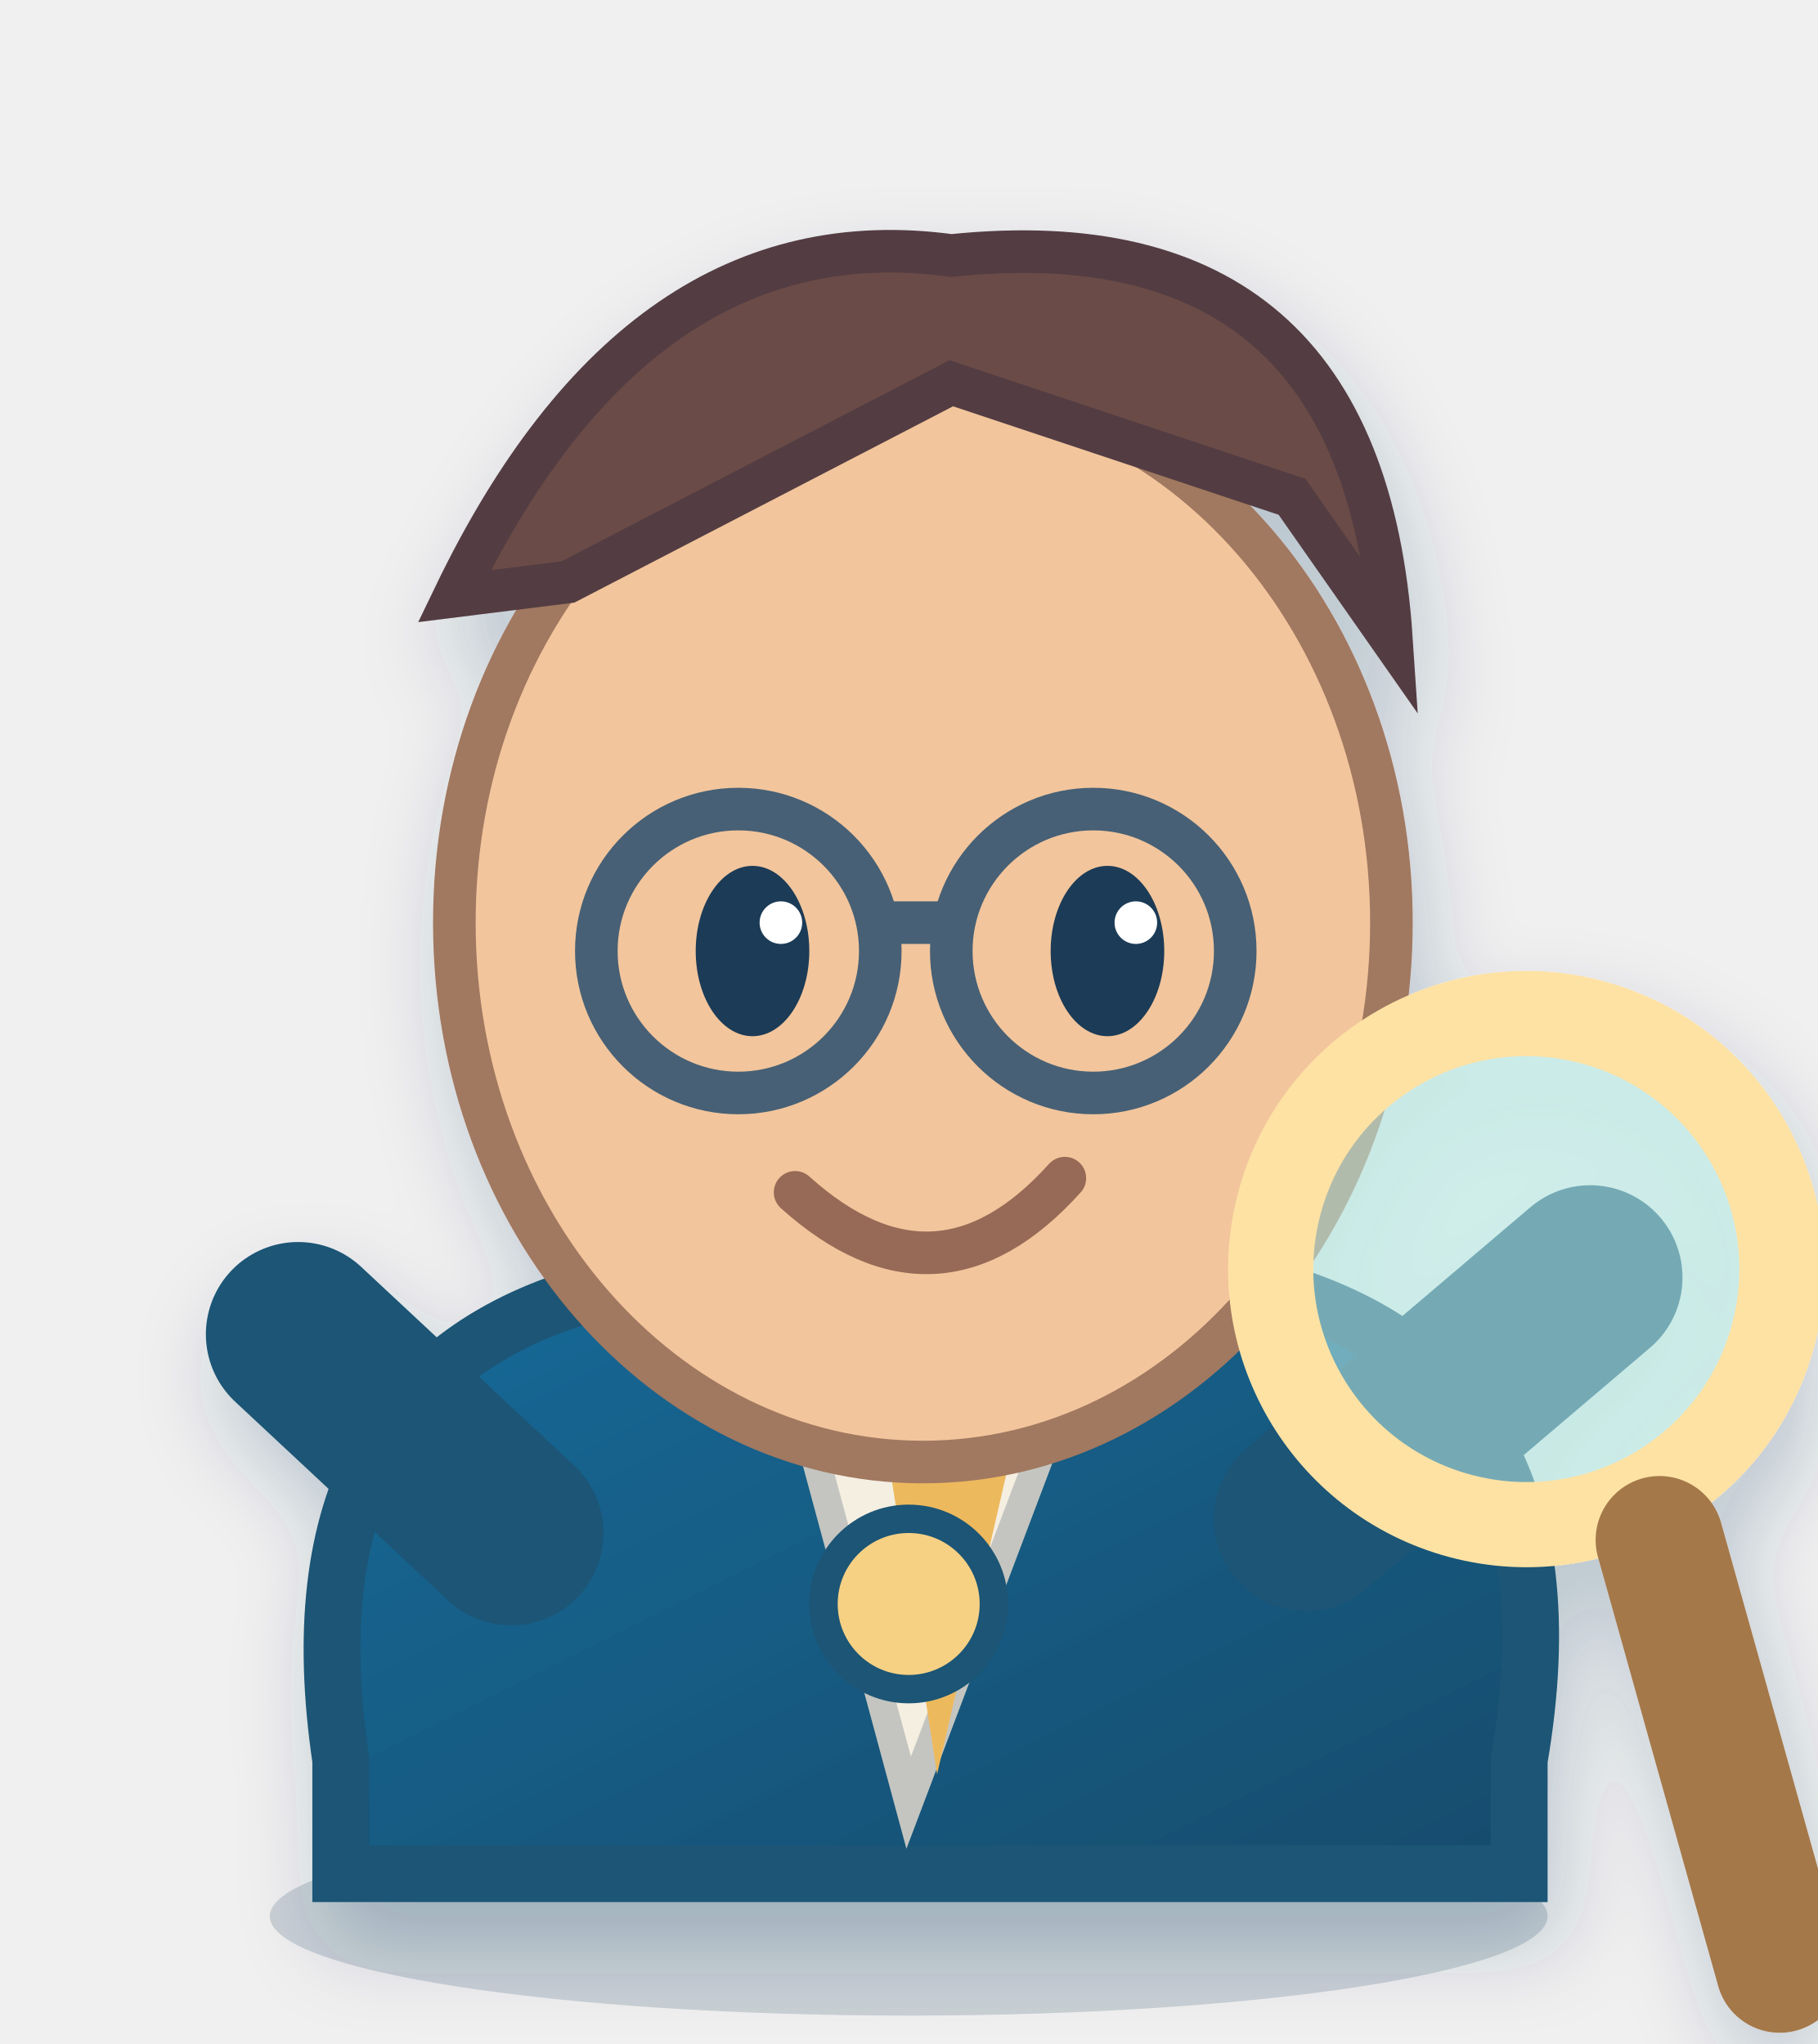
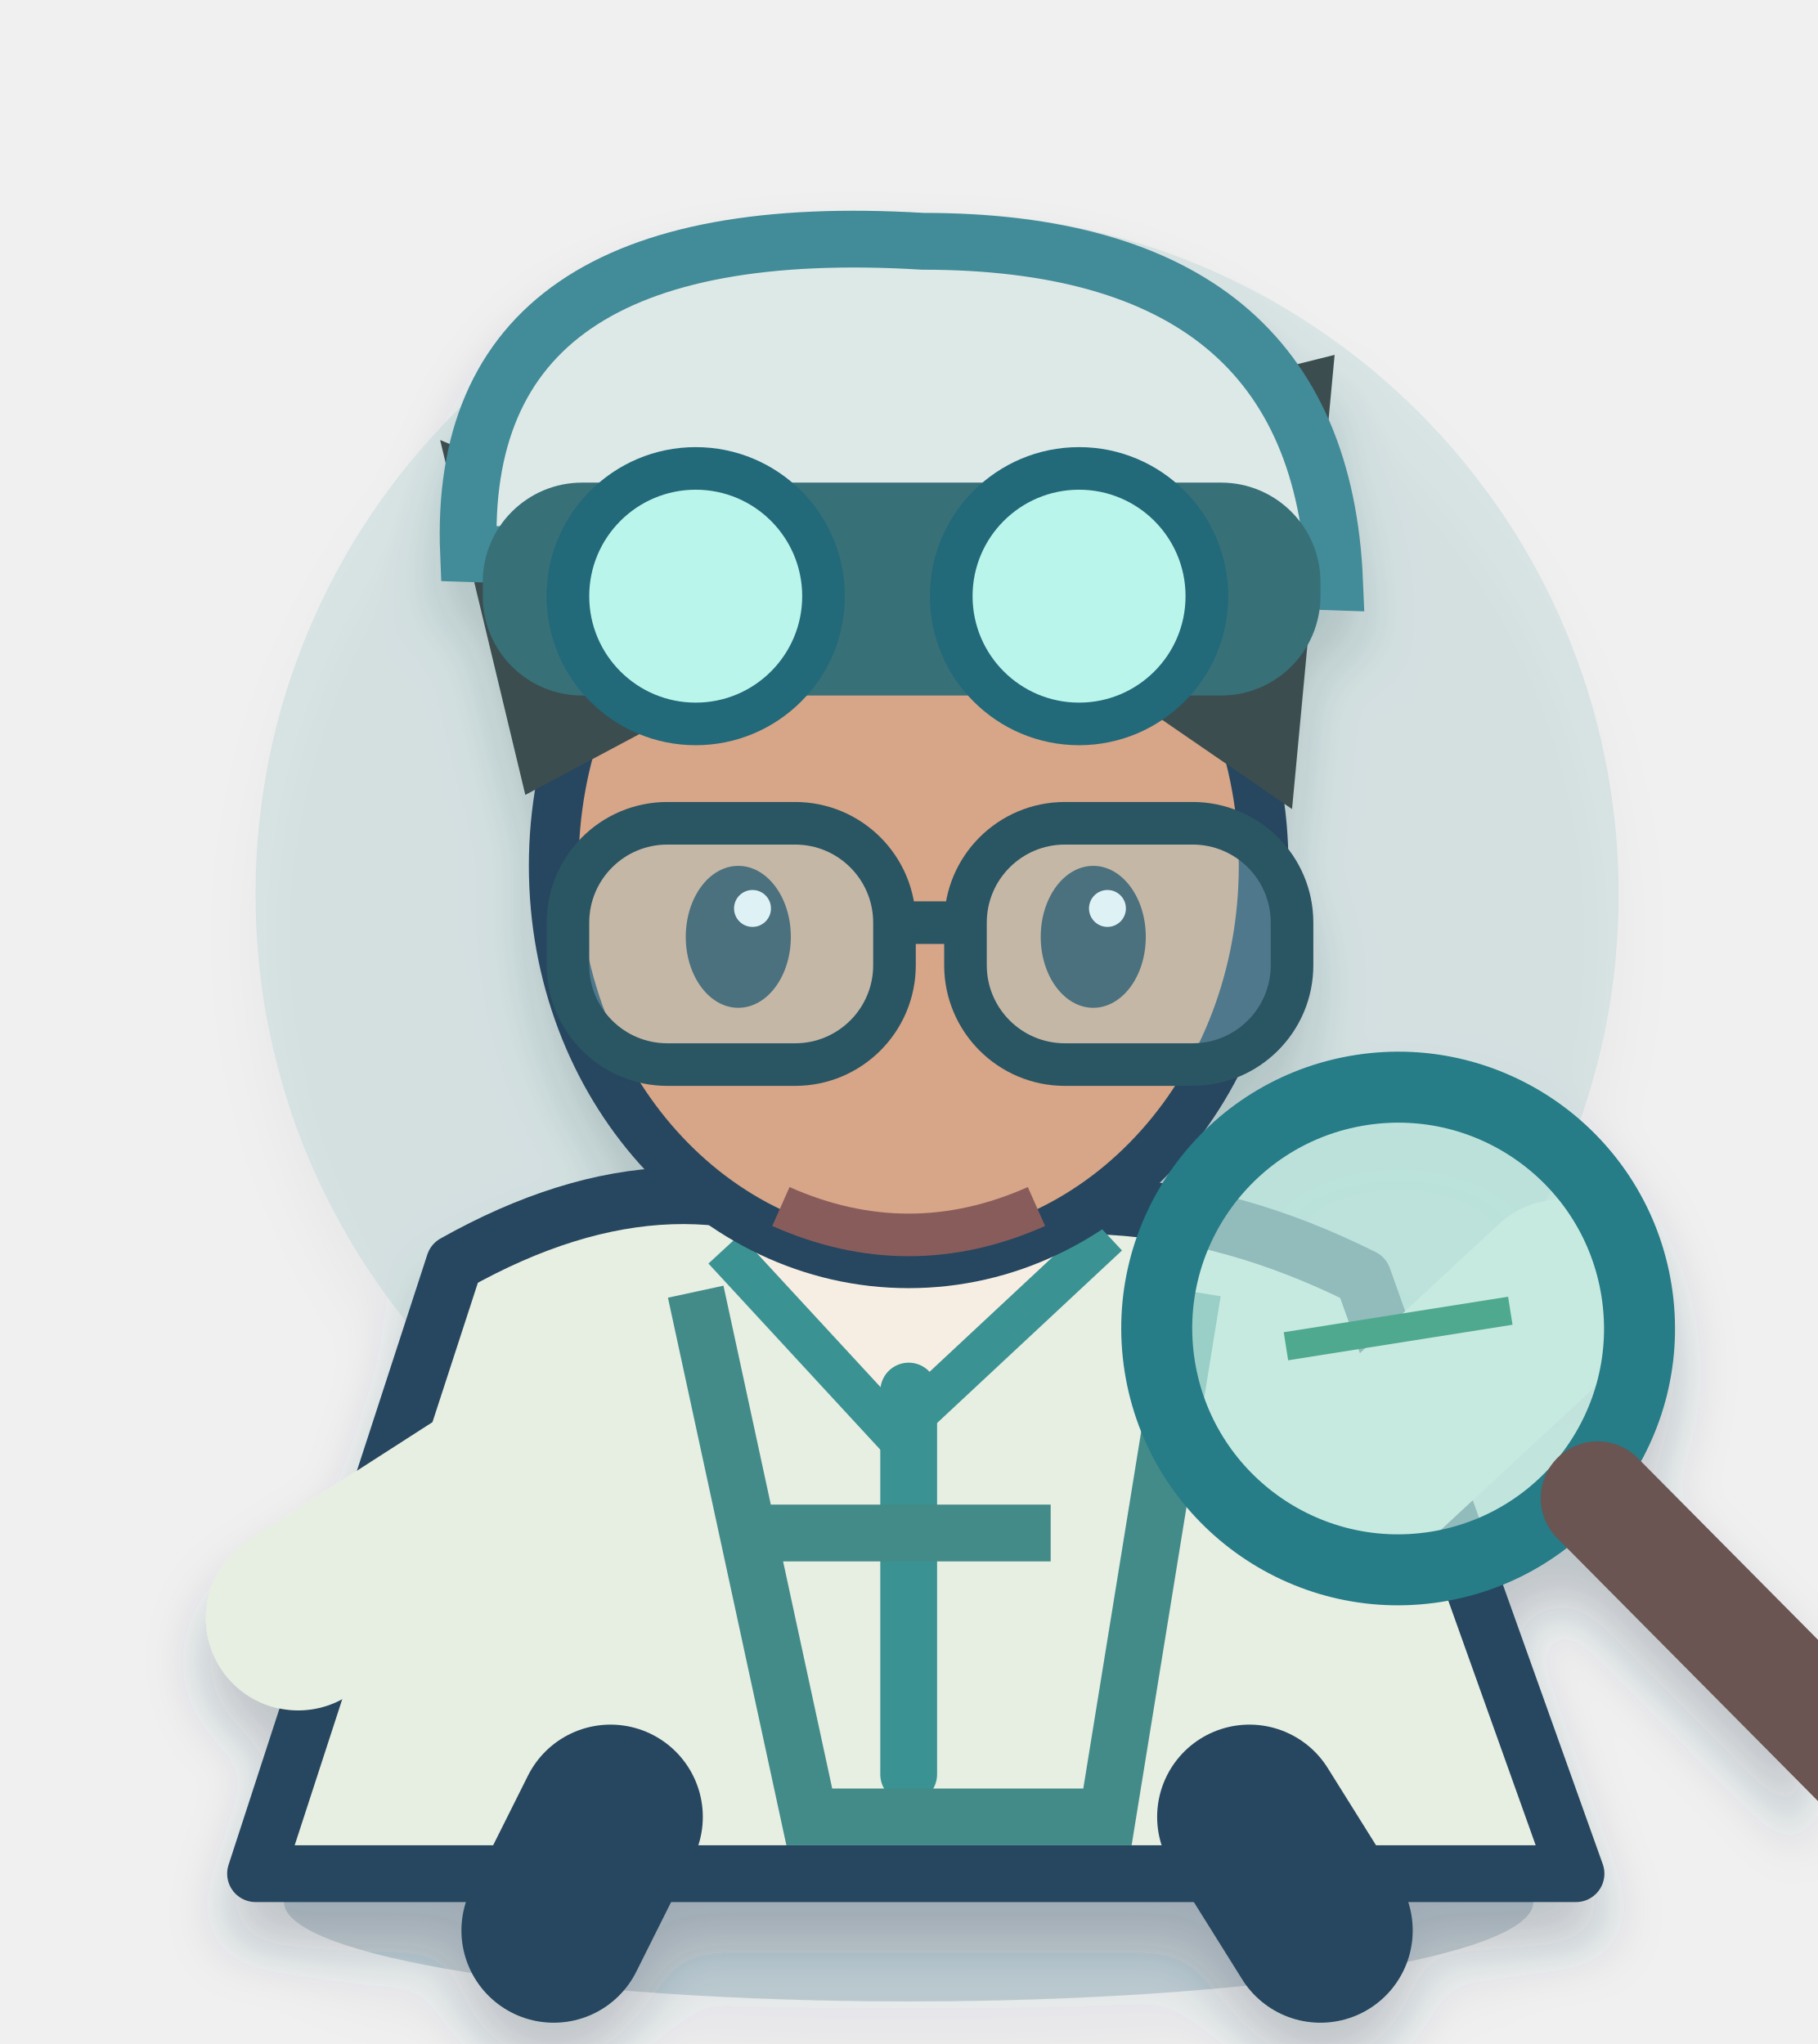
- <svg xmlns="http://www.w3.org/2000/svg" viewBox="0 0 128 144" role="img" aria-label="Оригінальний мультяшний персонаж">
+ <svg xmlns="http://www.w3.org/2000/svg" viewBox="0 0 128 144" role="img" aria-labelledby="title-expert">
  <defs>
-     <linearGradient id="coat" x1="0" x2="1" y1="0" y2="1">
-       <stop stop-color="#186a99" />
-       <stop offset="1" stop-color="#154c6c" />
-     </linearGradient>
-     <linearGradient id="paper" x1="0" x2="1" y1="0" y2="1">
-       <stop stop-color="#fff9eb" />
-       <stop offset="1" stop-color="#eadac0" />
-     </linearGradient>
-     <filter id="ds" x="-35%" width="170%" y="-35%" height="170%">
-       <feDropShadow dx="1" dy="3" stdDeviation="3" flood-color="#133e5d" flood-opacity=".22" />
+     <filter id="shadow" x="-25%" y="-25%" width="150%" height="150%">
+       <feDropShadow dx="0" dy="3" stdDeviation="2" flood-color="#163950" flood-opacity=".25" />
    </filter>
  </defs>
-   <ellipse cx="64" cy="135" rx="45" ry="7" fill="#173f5a" opacity=".18" />
-   <g filter="url(#ds)">
-     <path d="M24 124Q20 97 42 91L86 90Q112 95 107 124V132H24Z" fill="url(#coat)" stroke="#1d5474" stroke-width="4" />
-     <path d="M54 90L64 127 78 90" fill="#f5efe2" stroke="#c4c5c0" stroke-width="2" />
-     <path d="M62 99L66 125 72 99" fill="#edb95d" />
-     <path d="M36 108 21 94" stroke="#1d5474" stroke-width="13" stroke-linecap="round" />
-     <path d="M92 107 112 90" stroke="#1d5474" stroke-width="13" stroke-linecap="round" />
-     <circle cx="64" cy="113" r="6" fill="#f6d184" stroke="#1d5474" stroke-width="2" />
-     <ellipse cx="65" cy="65" rx="33" ry="38" fill="#f2c59c" stroke="#a17860" stroke-width="3" />
-     <path d="M32 42Q45 15 67 18 96 15 98 45L91 35 67 27 40 41Z" fill="#6b4c46" stroke="#523c42" stroke-width="3" />
-     <ellipse cx="53" cy="67" rx="4" ry="6" fill="#1a3a56" />
-     <ellipse cx="78" cy="67" rx="4" ry="6" fill="#1a3a56" />
-     <circle cx="55" cy="65" r="1.5" fill="#fff" />
-     <circle cx="80" cy="65" r="1.5" fill="#fff" />
-     <path d="M56 84Q66 93 75 83" fill="none" stroke="#966a56" stroke-width="3" stroke-linecap="round" />
-     <g fill="none" stroke="#466075" stroke-width="3">
-       <circle cx="52" cy="67" r="10" />
-       <circle cx="77" cy="67" r="10" />
-       <path d="M62 65H67" />
-     </g>
-     <g transform="translate(108 103) rotate(15)">
-       <circle cx="-4" cy="-13" r="18" fill="#c0f6ef88" stroke="#fee2a4" stroke-width="6" />
-       <path d="M10 3L26 30" stroke="#a47849" stroke-width="9" stroke-linecap="round" />
+   <g filter="url(#shadow)">
+     <ellipse cx="64" cy="134" rx="44" ry="7" fill="#0d3e58" opacity=".18" />
+     <circle cx="66" cy="63" r="48" fill="#3a9293" opacity=".13" />
+     <path d="M18 132L32 89Q48 80 61 88Q78 81 96 90L111 132Z" fill="#e7eee2" stroke="#26465f" stroke-width="4" stroke-linejoin="round" />
+     <path d="M35 105L21 114M96 104L110 91" stroke="#e7eee2" stroke-width="13" stroke-linecap="round" />
+     <path d="M43 128L39 136M88 128L93 136" stroke="#26465f" stroke-width="13" stroke-linecap="round" />
+     <path d="M51 88L63 101 78 87" fill="#f7eee3" stroke="#3a9293" stroke-width="3" />
+     <path d="M64 98V125" stroke="#3a9293" stroke-width="4" stroke-linecap="round" />
+     <ellipse cx="64" cy="61" rx="25" ry="28" fill="#d7a587" stroke="#26465f" stroke-width="3.5" />
+     <path d="M37 56L31 31 43 36 47 22 59 31 71 19 78 29 94 25 91 57 75 46 52 48Z" fill="#3b4e50" />
+     <ellipse cx="52" cy="66" rx="3.7" ry="5" fill="#223a4a" />
+     <ellipse cx="77" cy="66" rx="3.7" ry="5" fill="#223a4a" />
+     <circle cx="53" cy="64" r="1.3" fill="#fff" />
+     <circle cx="78" cy="64" r="1.3" fill="#fff" />
+     <path d="M55 85Q64 89 73 85" fill="none" stroke="#895b5c" stroke-width="3" />
+     <rect x="40" y="58" width="23" height="17" rx="7" fill="#a0d9e2" fill-opacity=".34" stroke="#2c5564" stroke-width="3" />
+     <rect x="68" y="58" width="23" height="17" rx="7" fill="#a0d9e2" fill-opacity=".34" stroke="#2c5564" stroke-width="3" />
+     <path d="M63 65H68" stroke="#2c5564" stroke-width="3" />
+     <path d="M49 91L57 128H78L84 91M52 108H74" fill="none" stroke="#438b89" stroke-width="4" />
+     <path d="M33 39Q32 15 65 17Q93 17 94 41Z" fill="#dce9e7" stroke="#428b98" stroke-width="4" />
+     <rect x="34" y="34" width="59" height="15" rx="7" fill="#376f78" />
+     <circle cx="49" cy="42" r="9" fill="#b9f5ea" stroke="#22697a" stroke-width="3" />
+     <circle cx="76" cy="42" r="9" fill="#b9f5ea" stroke="#22697a" stroke-width="3" />
+     <g transform="translate(103 103) rotate(-9)">
+       <circle cx="-3" cy="-10" r="17" fill="#bce9df" fill-opacity=".72" stroke="#277c87" stroke-width="5" />
+       <path d="M9 4L27 29" stroke="#6a5552" stroke-width="8" stroke-linecap="round" />
+       <path d="M-11-10H5" stroke="#50a98f" stroke-width="2" />
    </g>
  </g>
</svg>
